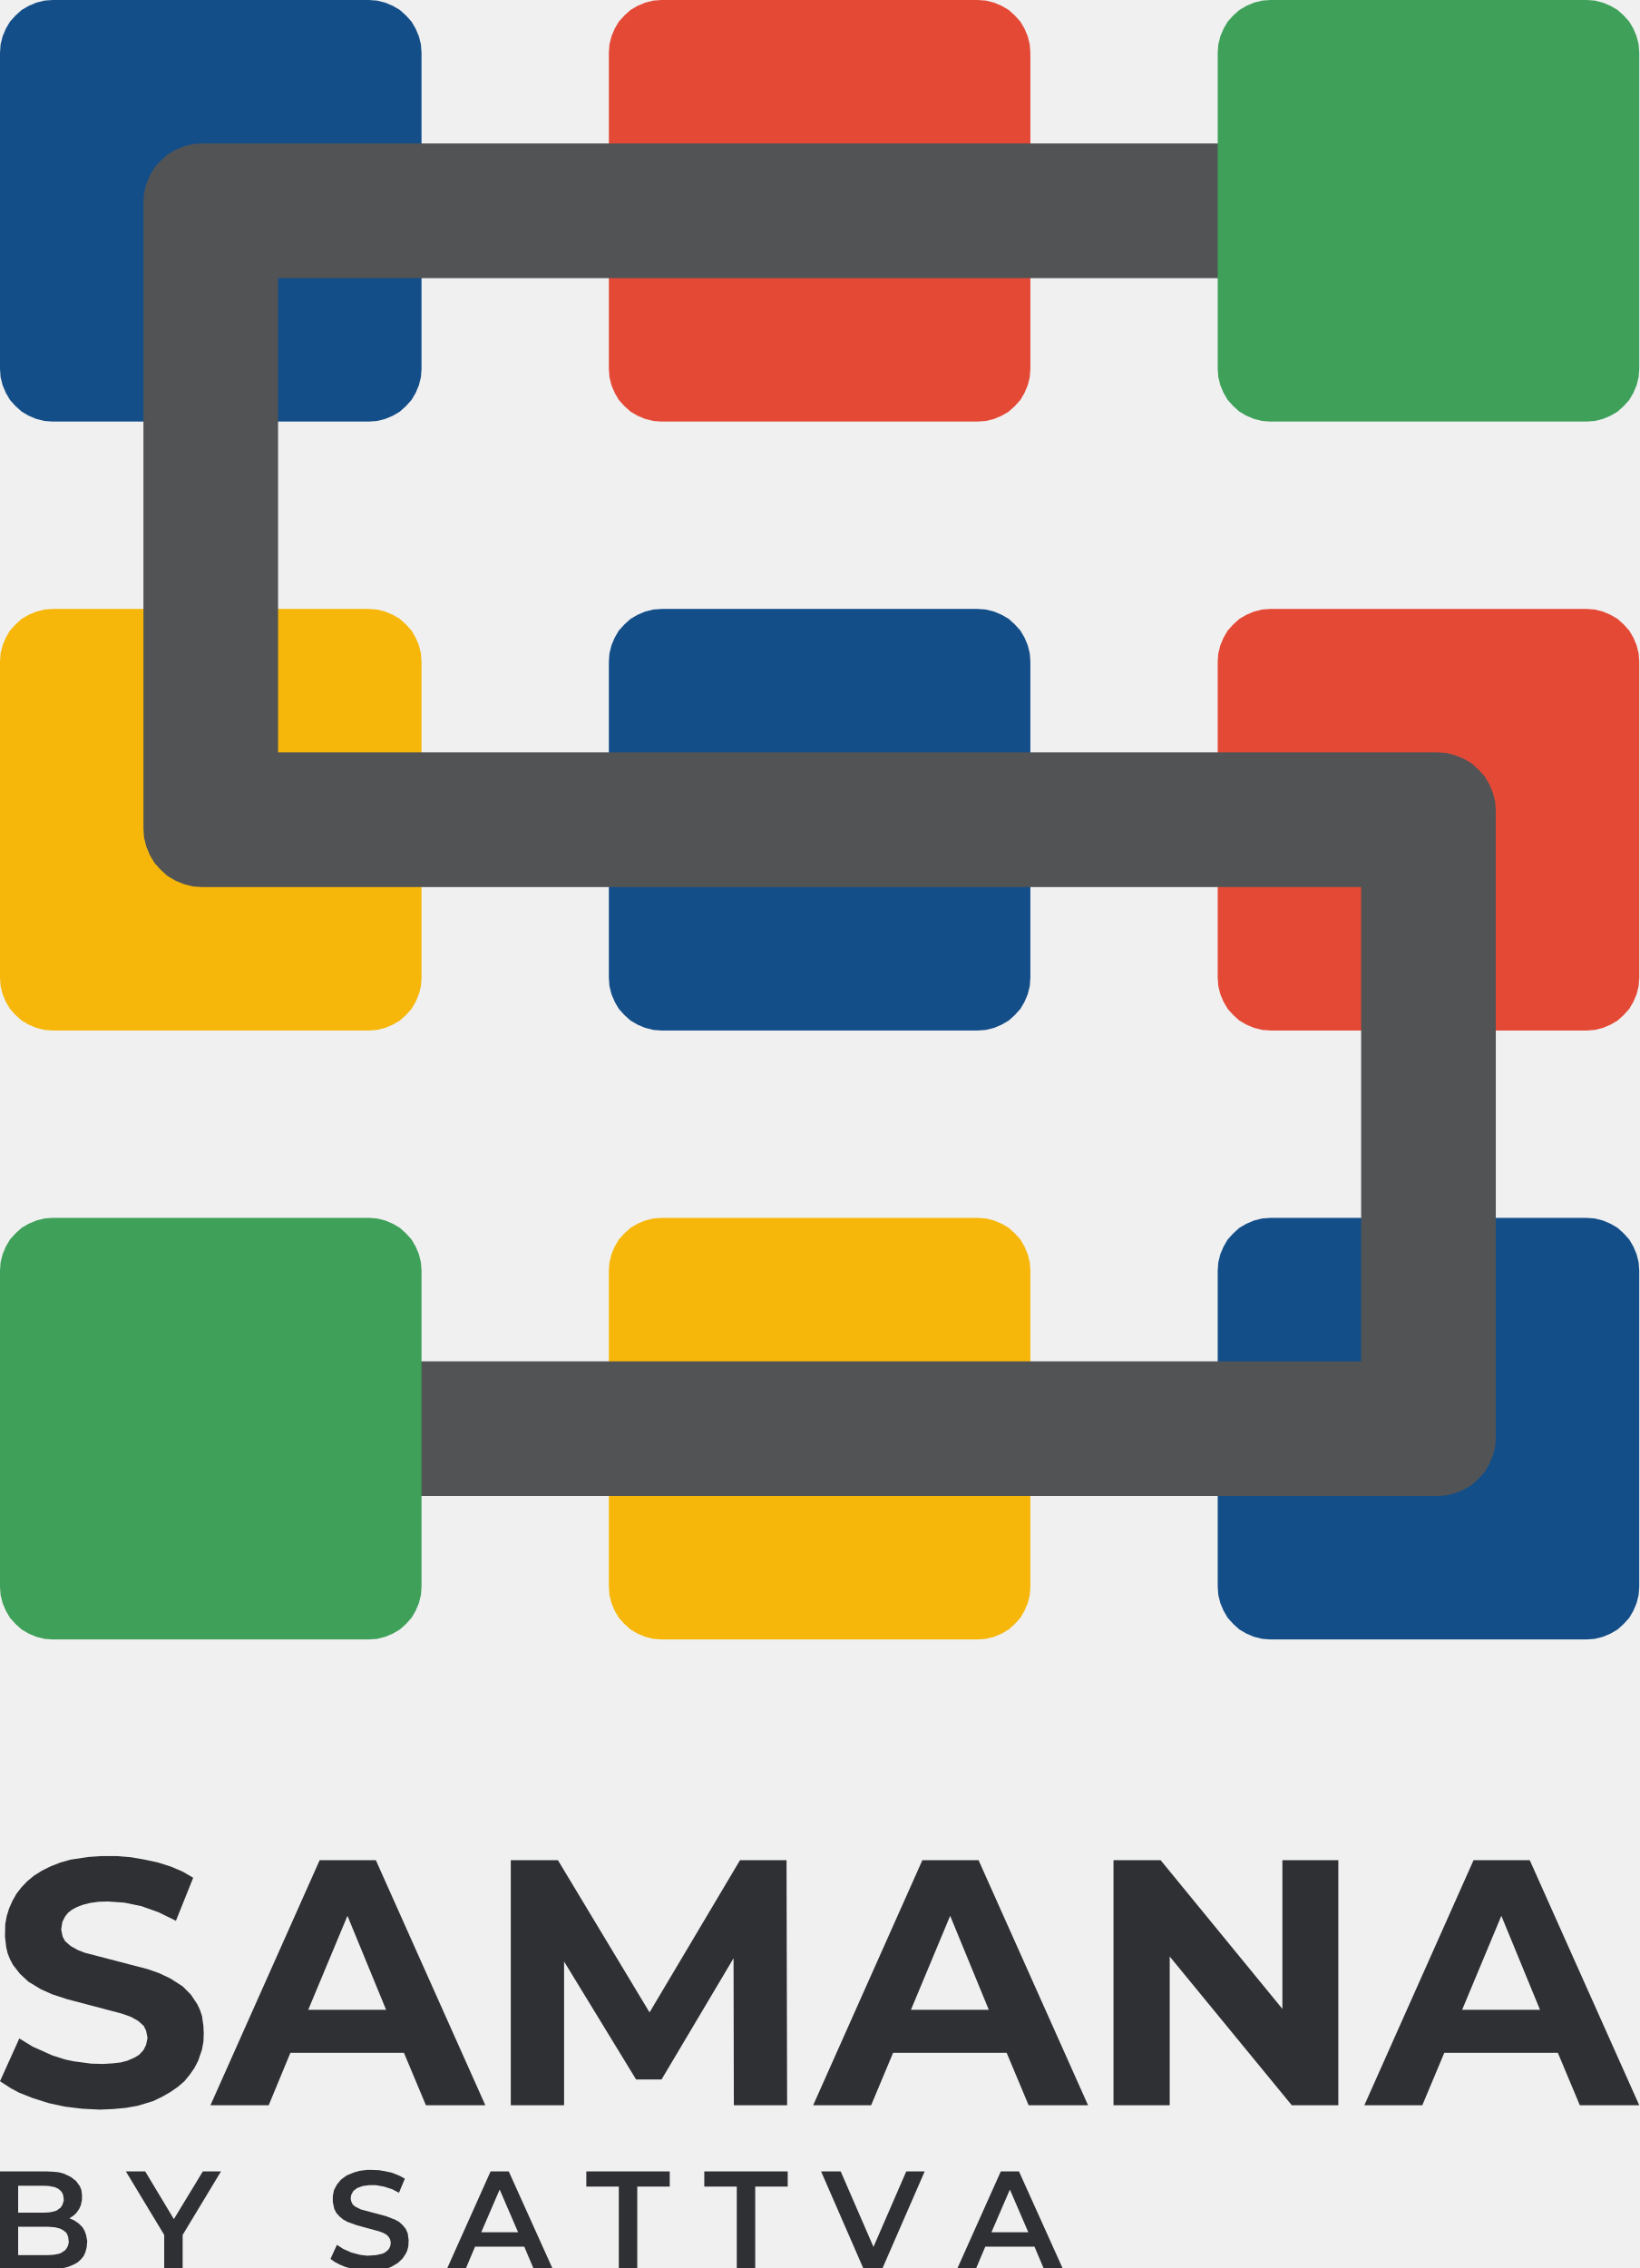
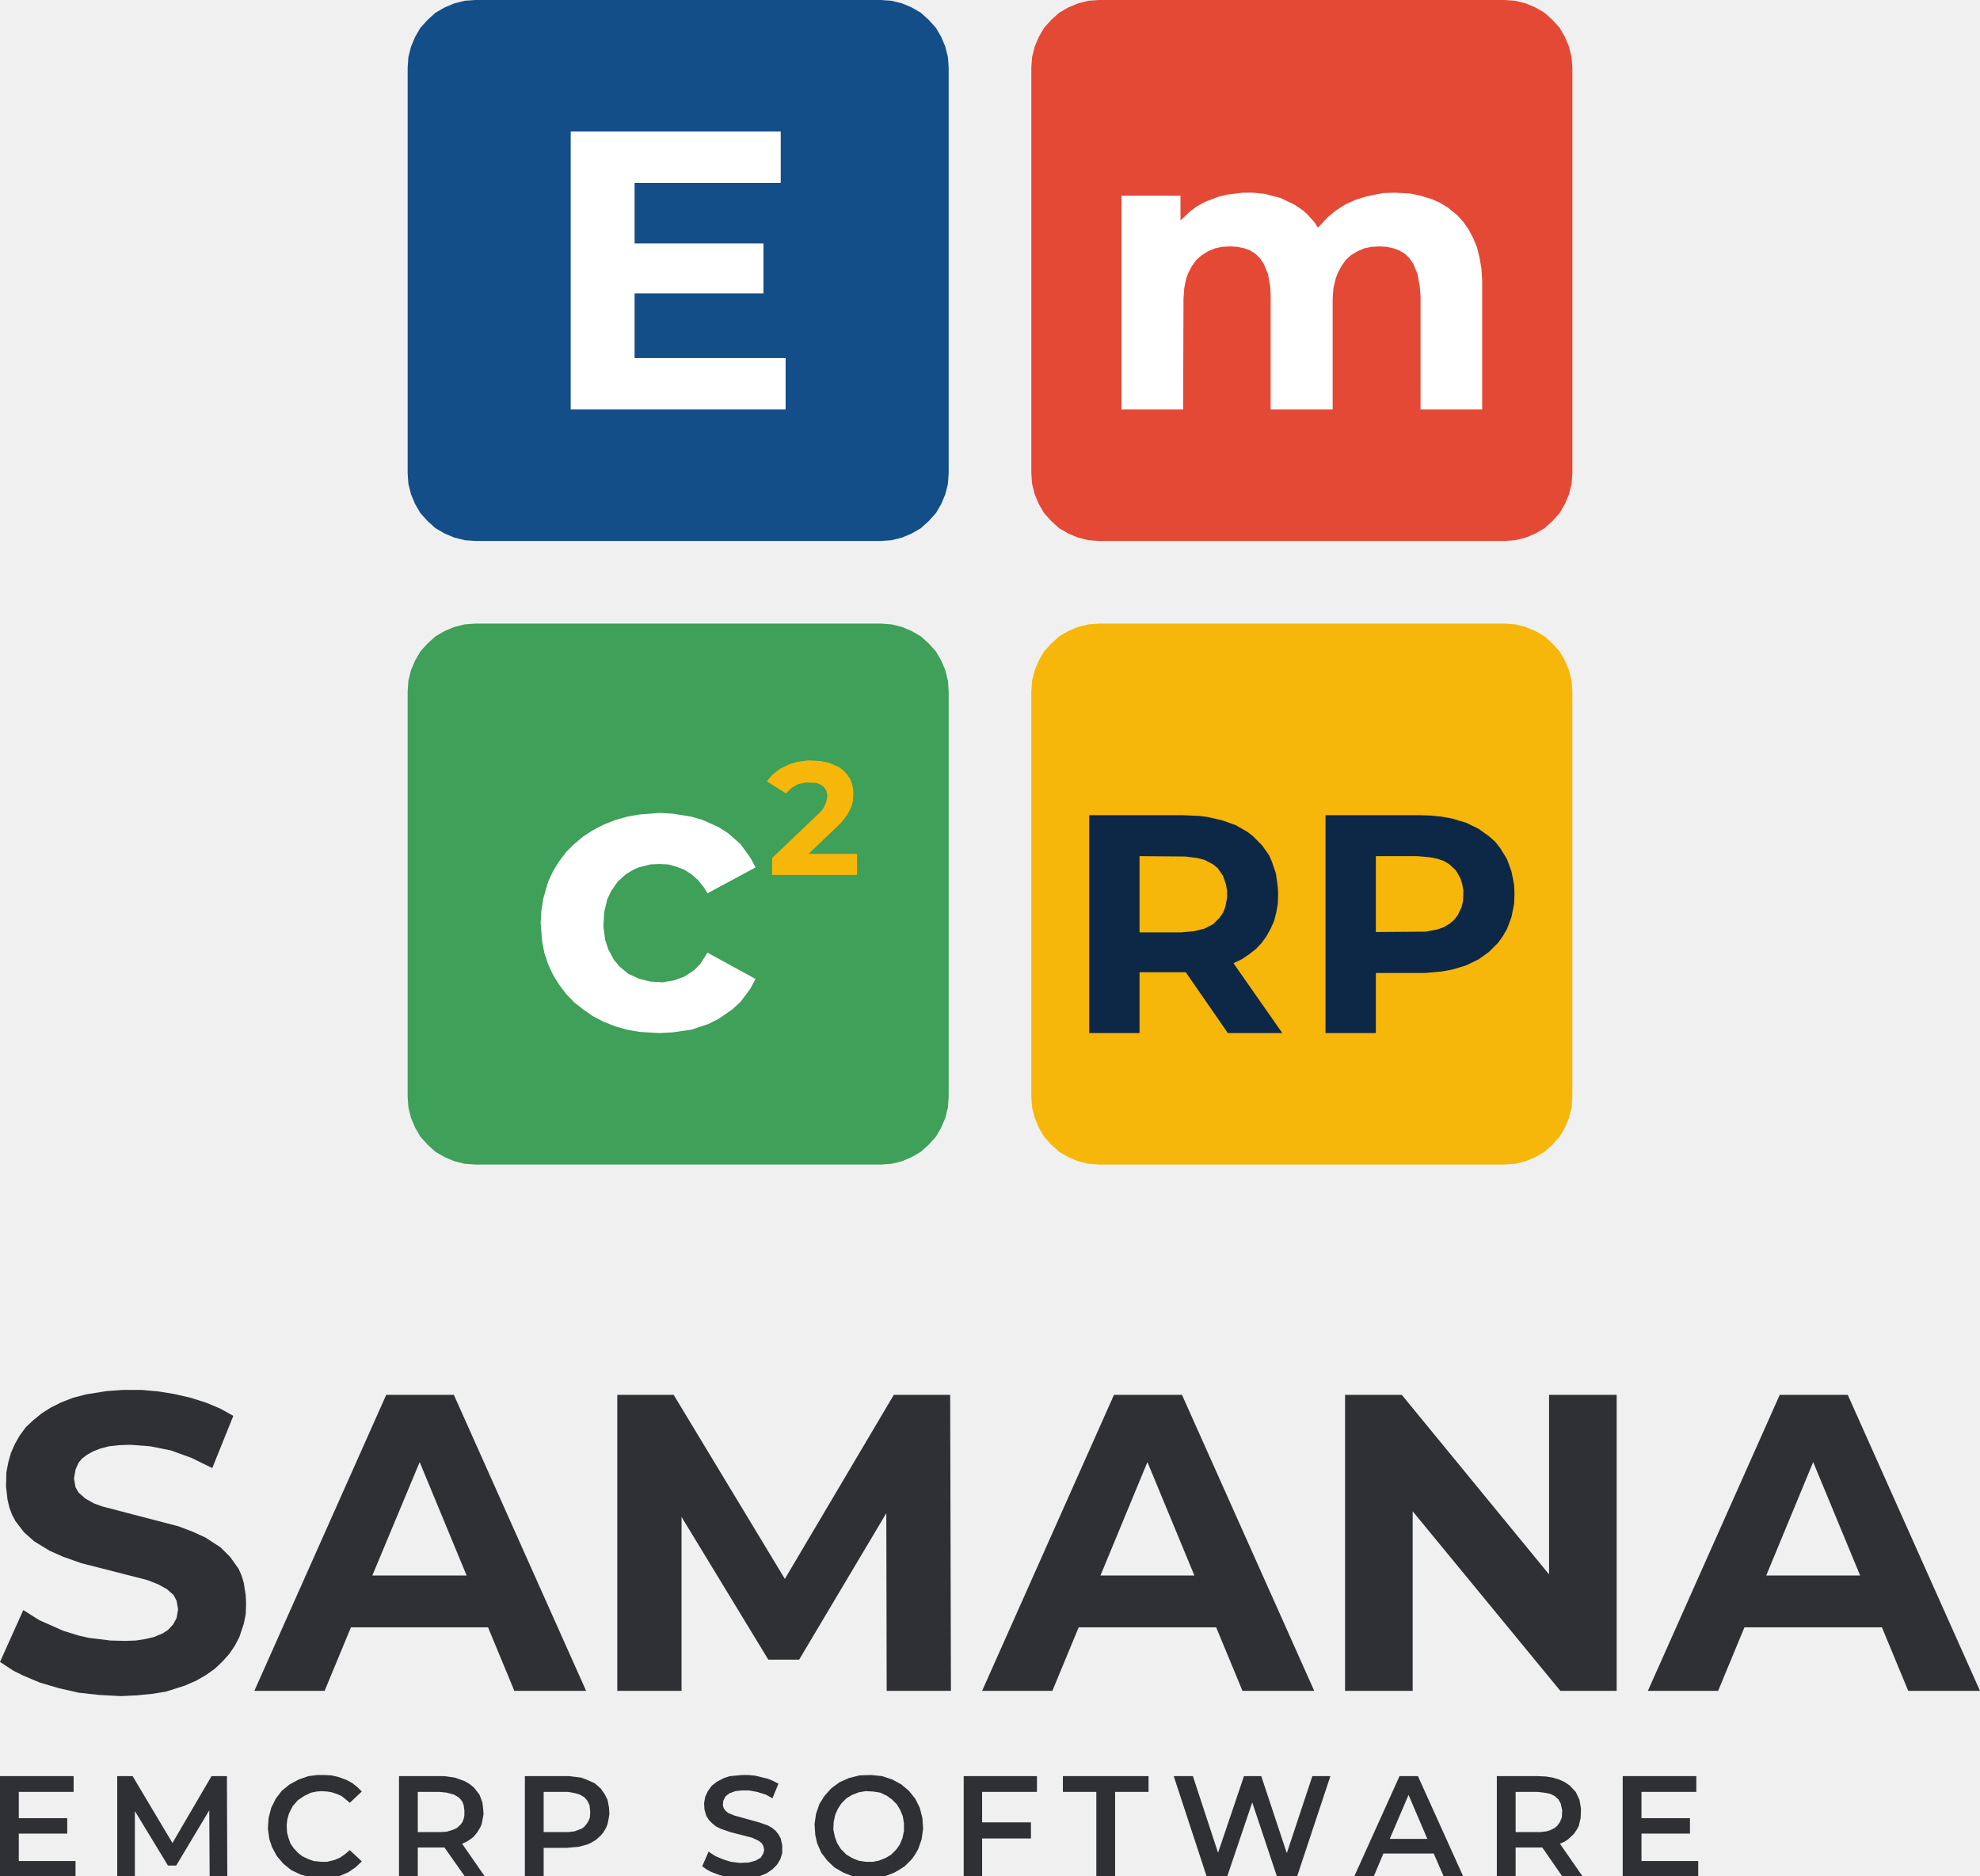
- <svg xmlns="http://www.w3.org/2000/svg" viewBox="0 0 560.0 774.7" role="img" aria-label="Samana by Sattva">
-   <path fill="#134e89" d="M126 0L18 0L15.2 0.2L12.4 0.9L9.8 2L7.4 3.4L5.3 5.3L3.4 7.4L2 9.8L0.9 12.4L0.2 15.2L0 18L0 126L0.2 128.8L0.9 131.6L2 134.2L3.4 136.6L5.3 138.7L7.4 140.6L9.8 142L12.4 143.1L15.2 143.8L18 144L126 144L128.8 143.8L131.6 143.1L134.2 142L136.6 140.6L138.7 138.7L140.6 136.6L142 134.2L143.1 131.6L143.8 128.8L144 126L144 18L143.8 15.2L143.1 12.4L142 9.8L140.6 7.4L138.7 5.3L136.6 3.4L134.2 2L131.6 0.9L128.8 0.2Z" />
-   <path fill="#e44936" d="M334 0L226 0L223.2 0.2L220.4 0.9L217.8 2L215.4 3.4L213.3 5.3L211.4 7.4L210 9.8L208.9 12.4L208.2 15.2L208 18L208 126L208.2 128.8L208.9 131.6L210 134.2L211.4 136.6L213.3 138.7L215.4 140.6L217.8 142L220.4 143.1L223.2 143.8L226 144L334 144L336.8 143.8L339.6 143.1L342.2 142L344.6 140.6L346.7 138.7L348.6 136.6L350 134.2L351.1 131.6L351.8 128.8L352 126L352 18L351.8 15.2L351.1 12.4L350 9.8L348.6 7.4L346.7 5.3L344.6 3.4L342.2 2L339.6 0.9L336.8 0.2Z" />
-   <path fill="#f6b70a" d="M126 208L18 208L15.2 208.2L12.4 208.9L9.8 210L7.4 211.4L5.3 213.3L3.4 215.4L2 217.8L0.9 220.4L0.2 223.2L0 226L0 334L0.2 336.8L0.9 339.6L2 342.2L3.4 344.6L5.3 346.7L7.4 348.6L9.8 350L12.4 351.1L15.2 351.8L18 352L126 352L128.8 351.8L131.6 351.1L134.2 350L136.6 348.6L138.7 346.7L140.6 344.6L142 342.2L143.1 339.6L143.8 336.8L144 334L144 226L143.8 223.2L143.1 220.4L142 217.8L140.6 215.4L138.7 213.3L136.6 211.4L134.2 210L131.6 208.9L128.8 208.2Z" />
-   <path fill="#134e89" d="M334 208L226 208L223.2 208.2L220.4 208.9L217.8 210L215.4 211.4L213.3 213.3L211.4 215.4L210 217.8L208.9 220.4L208.2 223.2L208 226L208 334L208.2 336.8L208.9 339.6L210 342.2L211.4 344.6L213.3 346.7L215.4 348.6L217.8 350L220.4 351.1L223.2 351.8L226 352L334 352L336.8 351.8L339.6 351.1L342.2 350L344.6 348.6L346.7 346.7L348.6 344.6L350 342.2L351.1 339.6L351.8 336.8L352 334L352 226L351.8 223.2L351.1 220.4L350 217.8L348.6 215.4L346.7 213.3L344.6 211.4L342.2 210L339.6 208.9L336.8 208.2Z" />
-   <path fill="#e44936" d="M542 208L434 208L431.2 208.2L428.4 208.9L425.8 210L423.4 211.4L421.3 213.3L419.4 215.4L418 217.8L416.9 220.4L416.2 223.2L416 226L416 334L416.2 336.8L416.9 339.6L418 342.2L419.4 344.6L421.3 346.7L423.4 348.6L425.8 350L428.4 351.1L431.2 351.8L434 352L542 352L544.8 351.8L547.6 351.1L550.2 350L552.6 348.6L554.7 346.7L556.6 344.6L558 342.2L559.1 339.6L559.8 336.8L560 334L560 226L559.8 223.2L559.1 220.4L558 217.8L556.6 215.4L554.7 213.3L552.6 211.4L550.2 210L547.6 208.9L544.8 208.2Z" />
-   <path fill="#f6b70a" d="M334 416L226 416L223.2 416.2L220.4 416.9L217.8 418L215.4 419.4L213.3 421.3L211.4 423.4L210 425.8L208.9 428.4L208.2 431.2L208 434L208 542L208.2 544.8L208.9 547.6L210 550.2L211.4 552.6L213.3 554.7L215.4 556.6L217.8 558L220.4 559.1L223.2 559.8L226 560L334 560L336.8 559.8L339.6 559.1L342.2 558L344.6 556.6L346.7 554.7L348.6 552.6L350 550.2L351.1 547.6L351.8 544.8L352 542L352 434L351.8 431.2L351.1 428.4L350 425.8L348.6 423.4L346.7 421.3L344.6 419.4L342.2 418L339.6 416.9L336.8 416.2Z" />
-   <path fill="#134e89" d="M542 416L434 416L431.2 416.2L428.4 416.9L425.8 418L423.4 419.4L421.3 421.3L419.4 423.4L418 425.8L416.9 428.4L416.2 431.2L416 434L416 542L416.2 544.8L416.9 547.6L418 550.2L419.4 552.6L421.3 554.7L423.4 556.6L425.8 558L428.4 559.1L431.2 559.8L434 560L542 560L544.8 559.8L547.6 559.1L550.2 558L552.6 556.6L554.7 554.7L556.6 552.6L558 550.2L559.1 547.6L559.8 544.8L560 542L560 434L559.8 431.2L559.1 428.4L558 425.8L556.6 423.4L554.7 421.3L552.6 419.4L550.2 418L547.6 416.9L544.8 416.2Z" />
-   <path fill="#525355" d="M65.9 49.2L62.8 50L59.9 51.2L57.2 52.8L54.9 54.9L52.8 57.2L51.2 59.9L50 62.8L49.2 65.9L49 69L49 283L49.2 286.1L50 289.2L51.2 292.1L52.8 294.8L54.9 297.1L57.2 299.2L59.9 300.8L62.8 302L65.9 302.8L69 303L465 303L465 465L142.5 465L142.5 511L491 511L494.1 510.8L497.2 510L500.1 508.8L502.8 507.2L505.1 505.1L507.2 502.8L508.8 500.1L510 497.2L510.8 494.1L511 491L511 277L510.8 273.9L510 270.8L508.8 267.9L507.2 265.2L505.1 262.9L502.8 260.8L500.1 259.2L497.2 258L494.1 257.2L491 257L95 257L95 95L417.5 95L417.5 49L69 49Z" />
-   <path fill="#3ea059" d="M126 416L18 416L15.2 416.2L12.4 416.9L9.8 418L7.4 419.4L5.3 421.3L3.4 423.4L2 425.8L0.9 428.4L0.2 431.2L0 434L0 542L0.2 544.8L0.9 547.6L2 550.2L3.4 552.6L5.3 554.7L7.4 556.6L9.8 558L12.4 559.1L15.2 559.8L18 560L126 560L128.8 559.8L131.6 559.1L134.2 558L136.6 556.6L138.7 554.7L140.6 552.6L142 550.2L143.1 547.6L143.8 544.8L144 542L144 434L143.8 431.2L143.1 428.4L142 425.8L140.6 423.4L138.7 421.3L136.6 419.4L134.2 418L131.6 416.9L128.8 416.2Z" />
-   <path fill="#3ea059" d="M542 0L434 0L431.2 0.2L428.4 0.9L425.8 2L423.4 3.4L421.3 5.3L419.4 7.4L418 9.8L416.9 12.4L416.2 15.2L416 18L416 126L416.2 128.8L416.9 131.6L418 134.2L419.4 136.6L421.3 138.7L423.4 140.6L425.8 142L428.4 143.1L431.2 143.8L434 144L542 144L544.8 143.8L547.6 143.1L550.2 142L552.6 140.6L554.7 138.7L556.6 136.6L558 134.2L559.1 131.6L559.8 128.8L560 126L560 18L559.8 15.2L559.1 12.4L558 9.8L556.6 7.4L554.7 5.3L552.6 3.4L550.2 2L547.6 0.9L544.8 0.2Z" />
-   <path fill="#2f3033" fill-rule="evenodd" d="M38.7 720.4L43 720L47 719.3L52.3 717.7L55.4 716.2L58.2 714.6L60.8 712.8L63 710.9L64.8 708.7L66.4 706.4L67.7 703.9L69 700.1L69.5 697.4L69.6 694.6L69.5 692.1L69 688.6L68.3 686.5L67.4 684.6L65.2 681.3L62.4 678.5L58.2 675.8L54.4 674L50.4 672.6L28.9 667L26.6 666.1L24.1 664.7L22.2 663L21.4 661.5L20.9 659.1L21.3 656.5L22.2 654.7L23.2 653.4L24.6 652.3L26.3 651.4L28.4 650.6L30.8 650L33.7 649.6L36.8 649.5L42.5 649.9L48.3 651.1L54.2 653.2L60.1 656.1L66 641.4L62.4 639.3L58.4 637.6L54 636.2L49.4 635.2L44.8 634.4L40.1 634L34.6 634L30.2 634.3L24.2 635.2L20.6 636.2L17.3 637.5L14.3 639L11.6 640.7L9.3 642.6L7.3 644.7L5.6 646.9L4.2 649.4L3.1 651.9L2.3 654.5L1.8 657.2L1.7 661.4L2.1 665L2.6 667.2L3.4 669.2L4.4 671.1L6.8 674.2L9.7 676.9L14 679.5L17.8 681.2L23 682.9L41.6 687.8L44.7 688.9L47.2 690.3L49.1 692L49.9 693.6L50.4 696.1L49.9 698.5L49 700.3L47.5 701.9L46 702.8L43.5 703.9L41.2 704.5L38.5 704.8L35.3 705L31.2 704.9L25.2 704.1L22.3 703.5L17.9 702.1L11.2 699.1L6.6 696.3L0 710.9L3.7 713.3L6.5 714.8L11.3 716.7L16.7 718.4L22.3 719.6L28.1 720.3L34.1 720.6ZM99.2 701.2L138 701.2L145.5 719.1L165.8 719.1L128.4 635.4L109.2 635.4L71.9 719.1L91.8 719.1ZM118.7 654.4L131.9 686.5L105.3 686.5ZM217.3 710.3L226 710.3L250.6 668.9L250.7 719.1L268.9 719.1L268.7 635.4L252.8 635.4L221.9 687.4L190.6 635.4L174.5 635.4L174.5 719.1L192.7 719.1L192.7 670ZM297.6 719.1L305.1 701.2L343.9 701.2L351.4 719.1L371.7 719.1L334.3 635.4L315.1 635.4L277.8 719.1ZM311.2 686.5L324.6 654.4L337.8 686.5ZM441.3 719.1L457.2 719.1L457.2 635.4L438.1 635.4L438.1 686.2L396.5 635.4L380.4 635.4L380.4 719.1L399.6 719.1L399.6 668.3ZM493.4 701.2L532.2 701.2L539.7 719.1L560 719.1L522.6 635.4L503.4 635.4L466.1 719.1L485.9 719.1ZM512.9 654.4L526.1 686.5L499.5 686.5Z" />
-   <path fill="#2f3033" fill-rule="evenodd" d="M17.9 775.1L21.3 774.8L23.3 774.3L25 773.6L26.5 772.8L27.7 771.7L28.6 770.6L29.2 769.2L29.6 767.7L29.8 765.5L29.4 763.4L28.9 762L28.2 760.8L26.9 759.5L25.3 758.4L23.7 757.7L25 756.9L26 756L27 754.6L27.6 753.3L28 751.4L28 749.6L27.8 748.1L27.3 746.8L26 745L24.2 743.6L21.9 742.5L20.1 742L18 741.8L15.7 741.7L0 741.7L0 775.2ZM16.3 760.6L18.8 760.8L20.4 761.2L21.6 761.8L22.6 762.6L23 763.3L23.3 764.1L23.5 765.9L23.3 766.8L23 767.6L22.3 768.6L20.8 769.6L19.9 769.9L18.2 770.2L16.3 770.3L6.2 770.3L6.2 760.6ZM15 746.6L16.8 746.7L18.8 747.1L20 747.7L20.9 748.5L21.3 749.1L21.6 749.9L21.8 751.6L21.3 753.2L20.7 754.1L19.3 755.1L17.9 755.5L16.8 755.7L15 755.8L6.2 755.8L6.2 746.6ZM75.5 741.7L69.3 741.7L59.4 758L49.6 741.7L43 741.7L56.1 763.4L56.1 775.2L62.4 775.2L62.4 763.4ZM128.7 775.5L131.8 775L133.7 774.3L135.9 773L137.5 771.5L138.7 769.7L139.1 768.8L139.5 767.3L139.6 765.2L139.3 762.9L138.6 761.3L137.6 760.1L136.4 759L135 758.2L131.9 757L123.3 754.7L121.3 753.7L120.5 753L120 752L119.8 750.9L120 749.7L120.7 748.4L122 747.4L123.9 746.7L126.1 746.4L128.4 746.4L131.2 746.9L134 747.8L136.3 749L138.3 744.2L136.9 743.4L135.3 742.7L133.7 742.1L131.3 741.6L129.5 741.3L127.1 741.2L125.3 741.2L122.9 741.5L120.8 742.1L118.4 743.1L116.5 744.5L115.1 746.2L114.1 748.1L113.7 750.1L113.7 752.2L114.2 754.5L114.9 755.9L116 757.1L117.2 758.1L118.6 758.9L121.9 760.1L129.6 762.2L130.9 762.7L132 763.3L132.8 764.1L133.3 765L133.5 766.1L133.3 767.3L132.9 768.1L132.4 768.7L131.5 769.4L130.7 769.8L128.5 770.3L125.5 770.5L123 770.2L120 769.4L117.3 768.2L115.1 766.8L112.9 771.6L114.3 772.6L116 773.5L117.9 774.3L120 774.9L122.3 775.4L124.5 775.6ZM162.3 767.4L179.1 767.4L182.4 775.2L188.9 775.2L173.8 741.7L167.6 741.7L152.6 775.2L159 775.2ZM170.7 747.9L177 762.5L164.4 762.5ZM228.8 746.9L228.8 741.7L200.3 741.7L200.3 746.9L211.4 746.9L211.4 775.2L217.7 775.2L217.7 746.9ZM269.1 746.9L269.1 741.7L240.6 741.7L240.6 746.9L251.7 746.9L251.7 775.2L258 775.2L258 746.9ZM309.6 741.7L298.4 767.5L287.2 741.7L280.5 741.7L295.1 775.2L301.3 775.2L315.9 741.7ZM336.6 767.4L353.4 767.4L356.7 775.2L363.2 775.2L348.1 741.7L341.9 741.7L326.9 775.2L333.3 775.2ZM345 747.9L351.3 762.5L338.7 762.5Z" />
+ <svg xmlns="http://www.w3.org/2000/svg" viewBox="0 0 527.0 499.2" role="img" aria-label="Samana, EMCRP software">
+   <g transform="translate(108.5 0.0)">
+     <path fill="#134e89" fill-rule="evenodd" d="M126 0L18 0L15.2 0.2L12.4 0.9L9.8 2L7.4 3.4L5.3 5.3L3.4 7.4L2 9.8L0.9 12.4L0.2 15.2L0 18L0 126L0.2 128.8L0.9 131.6L2 134.2L3.4 136.6L5.3 138.7L7.4 140.6L9.8 142L12.4 143.1L15.2 143.8L18 144L126 144L128.8 143.8L131.6 143.1L134.2 142L136.6 140.6L138.7 138.7L140.6 136.6L142 134.2L143.1 131.6L143.8 128.8L144 126L144 18L143.8 15.2L143.1 12.4L142 9.8L140.6 7.4L138.7 5.3L136.6 3.4L134.2 2L131.6 0.9L128.8 0.2Z" />
+     <path fill="#e44936" fill-rule="evenodd" d="M292 0L184 0L181.2 0.2L178.4 0.9L175.8 2L173.4 3.4L171.3 5.3L169.4 7.4L168 9.8L166.9 12.4L166.2 15.2L166 18L166 126L166.2 128.8L166.9 131.6L168 134.2L169.4 136.6L171.3 138.7L173.4 140.6L175.8 142L178.4 143.1L181.2 143.8L184 144L292 144L294.8 143.8L297.6 143.1L300.2 142L302.6 140.6L304.7 138.7L306.6 136.6L308 134.2L309.1 131.6L309.8 128.8L310 126L310 18L309.8 15.2L309.1 12.4L308 9.8L306.6 7.4L304.7 5.3L302.6 3.4L300.2 2L297.6 0.9L294.8 0.2Z" />
+     <path fill="#3ea059" fill-rule="evenodd" d="M126 166L18 166L15.2 166.2L12.4 166.9L9.8 168L7.4 169.4L5.3 171.3L3.4 173.4L2 175.8L0.9 178.4L0.2 181.2L0 184L0 292L0.2 294.8L0.9 297.6L2 300.2L3.4 302.6L5.3 304.7L7.4 306.6L9.8 308L12.4 309.1L15.2 309.8L18 310L126 310L128.8 309.8L131.6 309.1L134.2 308L136.6 306.6L138.7 304.7L140.6 302.6L142 300.2L143.1 297.6L143.8 294.8L144 292L144 184L143.8 181.2L143.1 178.4L142 175.8L140.6 173.4L138.7 171.3L136.6 169.4L134.2 168L131.6 166.9L128.8 166.2Z" />
+     <path fill="#f6b70a" fill-rule="evenodd" d="M292 166L184 166L181.2 166.2L178.4 166.9L175.8 168L173.4 169.4L171.3 171.3L169.4 173.4L168 175.8L166.9 178.4L166.2 181.2L166 184L166 292L166.2 294.8L166.9 297.6L168 300.2L169.4 302.6L171.3 304.7L173.4 306.6L175.8 308L178.4 309.1L181.2 309.8L184 310L292 310L294.8 309.8L297.6 309.1L300.2 308L302.6 306.6L304.7 304.7L306.6 302.6L308 300.2L309.1 297.6L309.8 294.8L310 292L310 184L309.8 181.2L309.1 178.4L308 175.8L306.6 173.4L304.7 171.3L302.6 169.4L300.2 168L297.6 166.9L294.8 166.2Z" />
+     <path fill="#ffffff" fill-rule="evenodd" d="M43.4 109L100.6 109L100.6 95.3L60.4 95.3L60.4 78.1L94.7 78.1L94.7 64.8L60.4 64.8L60.4 48.7L99.3 48.7L99.3 35L43.4 35ZM206.5 79.5L206.7 76.7L207.2 74.2L207.7 72.8L208.7 70.9L209.9 69.2L211.4 67.9L213 66.9L214.9 66.1L216.8 65.7L218.9 65.6L220.9 65.7L222.7 66.1L224.3 66.7L225.7 67.6L226.9 68.8L227.9 70.3L229 73L229.6 76.4L229.7 79L229.7 109L246.2 109L246.2 79.5L246.4 76.7L247 74.2L247.5 72.8L248.5 70.9L249.7 69.2L251.1 67.9L252.8 66.9L254.6 66.1L256.6 65.7L258.7 65.6L260.6 65.7L262.4 66.1L264 66.7L265.5 67.6L266.7 68.8L267.7 70.3L268.8 73L269.4 76.4L269.6 79L269.6 109L286 109L286 74.7L285.8 71.5L285.3 68.6L284.6 65.8L283.6 63.4L282.4 61.1L281 59.1L279.5 57.4L276.8 55.2L274.8 54L272.6 53L269.2 52L266.7 51.5L262.8 51.3L259.6 51.4L255.1 52.3L252.3 53.2L249.6 54.4L247.1 56L244.9 57.8L242.3 60.6L241.3 59.1L239.4 57L238.4 56.1L236.1 54.5L232.3 52.7L228.1 51.6L225.1 51.3L222.2 51.3L218.2 51.8L215.7 52.4L212.3 53.7L210.1 54.9L208.1 56.4L205.7 58.7L205.7 52.1L190 52.1L190 109L206.4 109ZM75.5 274.1L80 272.6L82.8 271.2L86.4 268.7L88.6 266.7L91.2 263.2L92.6 260.6L79.8 253.6L77.9 256.6L76.2 258.3L73.6 260L70.8 261L67.8 261.5L64.6 261.3L61.5 260.5L58.7 259.2L56.4 257.3L54.9 255.5L53.4 252.7L52.6 250.3L52.1 246.7L52.3 242.9L53.1 239.5L54.1 237.3L55.9 234.7L58.1 232.7L60.1 231.5L61.5 230.9L64.6 230.1L67 230L69.3 230.1L71.5 230.7L73.6 231.5L75.5 232.7L77.3 234.3L78.9 236.3L79.8 237.8L92.6 230.9L91.2 228.3L88.6 224.7L85.3 221.8L82.8 220.2L78.6 218.3L75.5 217.4L70.6 216.6L67.1 216.4L61.8 216.8L58.4 217.4L55.2 218.3L52.2 219.5L49.3 221L46.7 222.7L44.3 224.7L42.2 226.8L40.3 229.3L38.7 231.9L37.4 234.7L36.1 239.2L35.6 242.4L35.4 245.7L35.8 250.6L36.4 253.7L37.4 256.7L38.7 259.5L40.3 262.1L42.2 264.6L44.3 266.8L46.7 268.7L49.3 270.5L52.2 272L55.2 273.2L58.4 274.1L61.8 274.7L67.1 275L70.6 274.8Z" />
+     <path fill="#f6b70a" fill-rule="evenodd" d="M97 232.9L97 228.4L109.9 216.1L110.7 215.1L111.3 213.8L111.6 212.7L111.7 211.6L111.4 210.4L110.7 209.4L109.6 208.7L108.6 208.4L106.1 208.3L104 208.7L102.2 209.7L100.7 211.2L95.6 208L97.2 206.1L99.2 204.6L101.7 203.4L103.7 202.8L106.7 202.4L110.1 202.6L112.3 203.1L114.8 204.2L116 205.1L117 206.2L117.8 207.4L118.3 208.7L118.6 210.2L118.6 211.6L118.5 213.3L118.1 214.8L117 216.9L115.5 218.9L106.7 227.3L119.6 227.3L119.6 232.9Z" />
+     <path fill="#0d2747" fill-rule="evenodd" d="M181.4 217L181.4 275L194.8 275L194.8 258.8L207.1 258.8L218.3 275L232.8 275L219.8 256.4L222.1 255.3L224 254L225.8 252.6L227.3 251L228.6 249.2L229.7 247.2L230.6 245.2L231.2 242.9L231.6 240.6L231.7 238L231.6 236.1L231.1 232.5L230 229.3L229.3 227.7L227.4 225L225 222.6L223.6 221.5L220.5 219.7L216.9 218.4L213 217.5L210.8 217.2L206.2 217ZM205.8 248.2L194.8 248.2L194.8 227.9L207 228L210.2 228.4L212.1 228.9L214.4 230.1L215.6 231.1L217 233.1L217.8 235.4L218.1 237.1L218.1 239L217.6 241.5L217 243L216.1 244.3L214.4 246L212.1 247.2L209.2 247.9ZM244.3 275L257.7 275L257.7 259L270.9 259L275.3 258.6L278 258.1L281.7 257L285 255.4L287.8 253.4L290.2 251L291.5 249.2L292.6 247.3L293.8 244.1L294.5 240.6L294.6 238L294.5 235.5L293.8 232L292.6 228.7L290.9 225.9L289.5 224.1L287.8 222.6L285 220.6L281.7 219L278 217.9L275.3 217.4L272.4 217.1L269.4 217L244.3 217ZM257.7 248.1L257.7 227.9L268.7 227.9L272.1 228.2L274.1 228.6L275.8 229.2L277.3 230.1L279 231.7L280.2 233.8L280.7 235.4L281 237.1L280.9 239.9L280.5 241.5L279.5 243.6L278.5 244.9L277.3 245.9L275.8 246.8L274.1 247.4L271 248Z" />
+   </g>
+   <path fill="#2f3033" fill-rule="evenodd" d="M36.4 451.3L40.5 450.9L44.2 450.3L49.2 448.7L52.2 447.4L54.8 445.9L57.2 444.2L59.2 442.3L61 440.3L62.5 438.1L63.7 435.8L64.9 432.2L65.4 429.7L65.5 427L65.4 424.7L64.9 421.4L64.3 419.4L63.5 417.6L61.3 414.5L58.7 411.9L54.7 409.3L51.2 407.7L47.5 406.3L27.2 401L25 400.2L22.7 398.9L20.9 397.3L20.1 395.9L19.7 393.6L20.1 391.2L20.9 389.4L21.8 388.3L23.1 387.3L24.7 386.4L26.7 385.6L29 385L31.7 384.7L34.7 384.6L40 385L45.5 386.1L51 388.1L56.5 390.8L62.1 376.9L58.7 375L54.9 373.4L50.8 372.1L46.5 371.1L42.2 370.4L37.8 370L32.6 370L28.4 370.3L22.8 371.2L19.4 372.1L16.3 373.3L13.5 374.7L11 376.3L8.8 378.1L6.8 380L5.2 382.2L3.9 384.5L2.9 386.8L2.2 389.3L1.7 391.9L1.6 395.7L2 399.2L2.5 401.3L3.2 403.2L4.1 404.9L6.4 407.9L9.1 410.3L13.2 412.8L16.8 414.4L21.6 416.1L39.2 420.6L42 421.7L44.4 423L46.2 424.6L47 426.1L47.4 428.4L47 430.7L46.1 432.4L44.7 433.9L43.3 434.8L40.9 435.8L38.7 436.3L36.2 436.7L33.3 436.8L29.4 436.7L23.7 436L21 435.4L16.8 434.1L10.5 431.3L6.2 428.6L0 442.4L3.5 444.7L6.1 446L10.6 447.9L15.7 449.4L21 450.6L26.5 451.2L32.1 451.5ZM93.4 433.2L129.9 433.2L136.9 450.1L156 450.1L120.8 371.3L102.8 371.3L67.7 450.1L86.4 450.1ZM111.7 389.2L124.2 419.4L99.1 419.4ZM204.5 441.8L212.7 441.8L235.9 402.8L236 450.1L253.1 450.1L252.9 371.3L237.9 371.3L208.9 420.3L179.3 371.3L164.3 371.3L164.3 450.1L181.4 450.1L181.4 403.8ZM280.1 450.1L287.1 433.2L323.7 433.2L330.7 450.1L349.8 450.1L314.6 371.3L296.5 371.3L261.4 450.1ZM292.9 419.4L305.4 389.2L317.9 419.4ZM415.3 450.1L430.3 450.1L430.3 371.3L412.3 371.3L412.3 419.1L373.1 371.3L358 371.3L358 450.1L376 450.1L376 402.3ZM464.3 433.2L500.9 433.2L507.9 450.1L527 450.1L491.8 371.3L473.7 371.3L438.6 450.1L457.3 450.1ZM482.6 389.2L495.1 419.4L470.1 419.4Z" />
+   <path fill="#2f3033" fill-rule="evenodd" d="M20.1 495.4L5 495.4L5 488.1L17.9 488.1L17.9 484L5 484L5 477L19.6 477L19.6 472.8L0 472.8L0 499.6L20.1 499.6ZM46.9 496.6L55.7 481.9L55.8 499.6L60.5 499.6L60.4 472.8L56.3 472.8L45.9 490.6L35.3 472.8L31.2 472.8L31.2 499.6L35.9 499.6L35.9 482.1L44.7 496.6ZM88.2 499.8L90.6 499.3L92.7 498.4L94.6 497.1L96.3 495.5L93.1 492.5L91.8 493.6L90.5 494.5L89.1 495.1L87.1 495.6L85.5 495.6L83.5 495.4L82.1 494.9L80.4 494.1L79.3 493.2L78.1 491.9L77.3 490.7L76.8 489.3L76.4 487.8L76.3 485.8L76.5 484.2L76.9 482.8L77.9 480.8L79.3 479.2L81.1 478L82.8 477.2L84.3 476.9L85.5 476.8L87.1 476.9L88.3 477.1L89.8 477.6L90.9 478.1L91.8 478.8L93.1 479.9L96.3 476.9L95.1 475.7L93.7 474.6L92.2 473.8L90 473L88.2 472.6L86.3 472.5L84.5 472.5L82.1 472.8L79.5 473.7L77.1 475L75 476.7L73.4 478.8L72.2 481.2L71.5 483.9L71.3 486.8L71.7 489.6L72.4 491.7L73.7 494.1L75.4 496.1L77.5 497.8L80 499L82.7 499.7L85.6 500ZM111.2 499.6L111.2 491.8L118.3 491.8L123.8 499.6L129.1 499.6L123 490.8L124.3 490.2L125.2 489.6L126 489L127 487.8L127.8 486.5L128.2 485.6L128.4 484.6L128.7 482.9L128.6 481.5L128.4 479.8L127.6 477.7L126.2 475.9L125 474.9L123.6 474.1L121.1 473.2L118.3 472.8L106.2 472.8L106.2 499.6ZM111.2 477L117 477L118.9 477.2L120.8 477.7L122 478.4L122.6 479L123.1 479.7L123.4 480.5L123.6 481.9L123.6 483.3L123.4 484.2L123.1 485L122.6 485.7L121.6 486.6L120.8 487L118.9 487.6L117 487.7L111.2 487.7ZM150.8 491.9L154.1 491.6L156.3 491L157.4 490.5L158.7 489.7L159.9 488.6L160.5 487.9L161.3 486.6L161.7 485.6L162 484.1L162.2 482.9L162.1 481.2L161.9 480.1L161.7 479.1L161 477.7L159.9 476.1L158.3 474.7L156.3 473.8L154.7 473.2L151.5 472.8L139.7 472.8L139.7 499.6L144.7 499.6L144.7 491.9ZM151.2 477L152.9 477.3L154.3 477.7L155.5 478.4L156.3 479.3L156.9 480.5L157.1 482.4L157 483.8L156.7 484.6L156.3 485.3L155.5 486.3L154.8 486.8L152.9 487.5L151.2 487.7L144.7 487.7L144.7 477ZM200.2 499.8L202 499.5L204 498.7L205.6 497.6L206.8 496.4L207.7 494.9L208.2 493.3L208.2 491.2L207.8 489.4L207.2 488.3L206.4 487.3L205.4 486.5L204.3 485.9L202 485.1L195.5 483.3L193.8 482.6L193.1 482L192.6 481.3L192.4 480.5L192.5 479.4L193.1 478.2L194.1 477.4L195.7 476.8L197.4 476.6L199.3 476.6L201.5 477L203.8 477.7L205.6 478.7L207.2 474.8L205.6 474L204.4 473.5L201.1 472.7L199.2 472.5L197.5 472.5L194.3 472.8L192.7 473.3L190.8 474.3L189.4 475.4L188.4 476.8L187.7 478.3L187.4 480L187.5 481.7L188 483.4L188.7 484.5L189.6 485.4L190.6 486.2L191.8 486.8L194.4 487.7L200.2 489.2L201.9 490L202.8 490.7L203.2 491.5L203.4 492.4L203.2 493.3L202.5 494.5L201.1 495.3L199.3 495.8L196.9 495.9L194.5 495.6L192.6 495L190.4 494.1L188.6 492.9L186.9 496.8L188 497.6L189.3 498.3L191.4 499.1L193.2 499.6L195 499.9L196.8 500ZM232.5 500L235.4 499.5L238 498.5L239.4 497.7L240.8 496.8L242.7 494.9L243.6 493.6L244.4 492.2L245.3 489.6L245.7 486.8L245.5 483.9L244.8 481.2L243.6 478.8L241.9 476.7L239.9 475L237.5 473.7L234.8 472.8L231.9 472.5L228.8 472.6L226 473.3L223.5 474.4L221.3 476L219.5 478L218.1 480.2L217.2 482.8L216.8 485.6L217 488.5L217.5 490.7L218.6 493.2L220.2 495.3L222.1 497.1L224.5 498.5L227.1 499.5L229.4 499.9ZM230.4 495.6L228.5 495.3L226.8 494.6L225.3 493.7L223.8 492.2L222.8 490.6L222.2 488.9L221.8 487L221.9 485L222.3 483.1L223 481.5L224 480L225.3 478.7L226.8 477.8L228.6 477.1L230.4 476.8L232.4 476.9L234.3 477.2L236 478L237.4 479L238.7 480.3L239.6 481.8L240.3 483.5L240.6 485.4L240.6 487.4L240.2 489.3L239.5 491L238.5 492.4L237.2 493.7L235.7 494.6L233.9 495.3L232.4 495.6ZM274.4 489.4L274.4 485.1L261.4 485.1L261.4 477L276 477L276 472.8L256.5 472.8L256.5 499.6L261.4 499.6L261.4 489.4ZM305.7 472.8L282.9 472.8L282.9 477L291.8 477L291.8 499.6L296.8 499.6L296.8 477L305.7 477ZM345.2 499.6L354.1 472.8L349.3 472.8L342.5 493.3L335.7 472.8L331.1 472.8L324.2 493.2L317.5 472.8L312.4 472.8L321.2 499.6L326.6 499.6L333.3 479.8L339.9 499.6ZM381.6 493.4L384.3 499.6L389.5 499.6L377.4 472.8L372.5 472.8L360.4 499.6L365.6 499.6L368.2 493.4ZM379.9 489.5L369.9 489.5L374.9 477.8ZM403.4 491.8L410.5 491.8L415.9 499.6L421.3 499.6L415.2 490.8L416.5 490.2L417.4 489.6L418.9 488.2L419.7 487L420.2 486.1L420.7 484L420.8 481.5L420.4 479.1L419.4 477L417.8 475.3L416.5 474.4L415 473.7L413.3 473.2L411.5 472.9L409.4 472.8L398.4 472.8L398.4 499.6L403.4 499.6ZM409.2 477L411 477.2L412.6 477.5L413.8 478.1L414.8 479L415.4 480.1L415.8 481.9L415.7 483.8L415.2 485L414.5 486L413.8 486.6L412.6 487.2L411.6 487.5L409.9 487.7L403.4 487.7L403.4 477ZM436.9 495.4L436.9 488.1L449.8 488.1L449.8 484L436.9 484L436.9 477L451.5 477L451.5 472.8L431.9 472.8L431.9 499.6L452 499.6L452 495.4Z" />
</svg>
